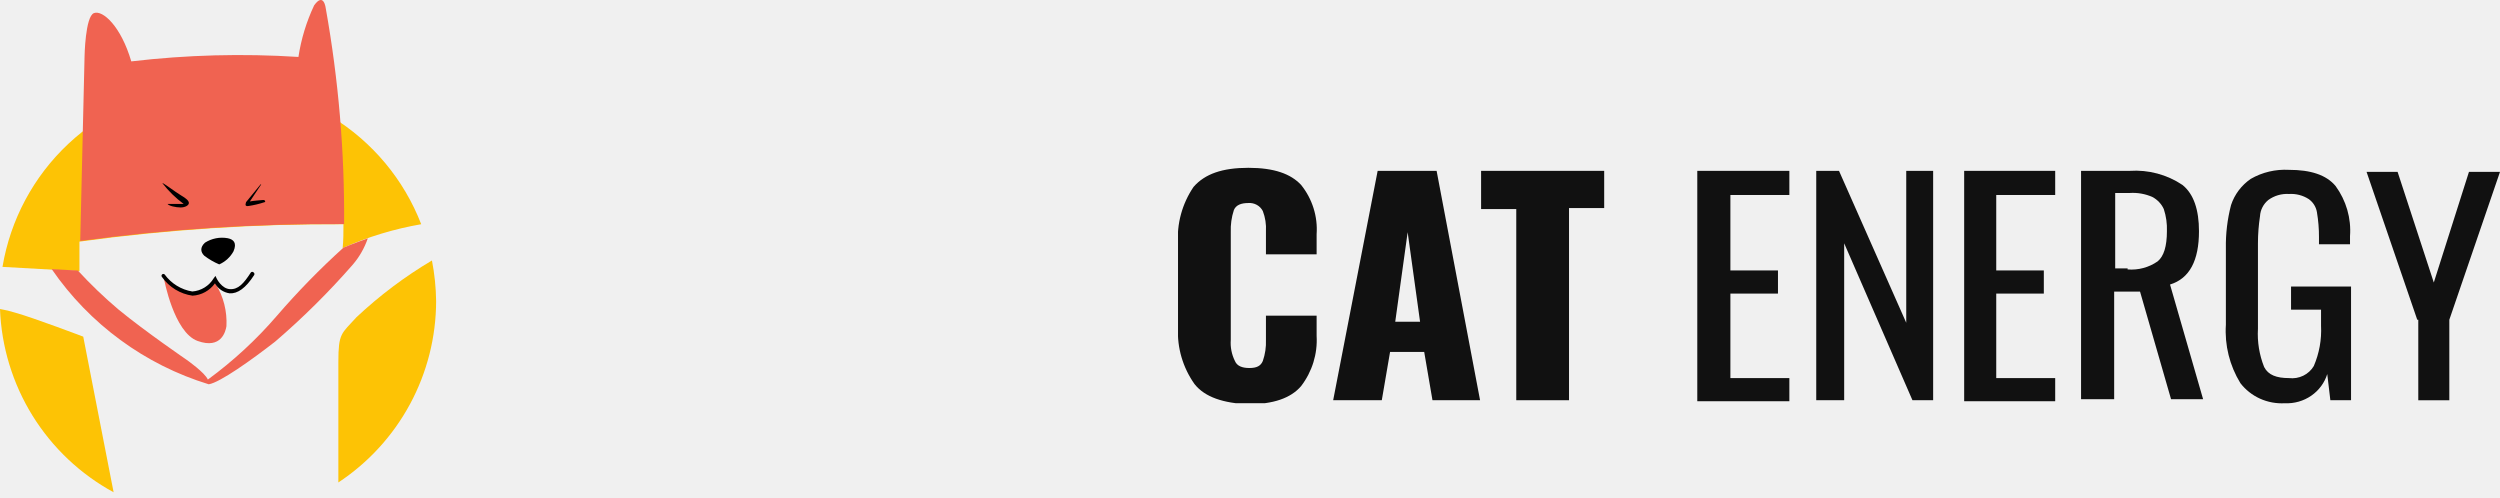
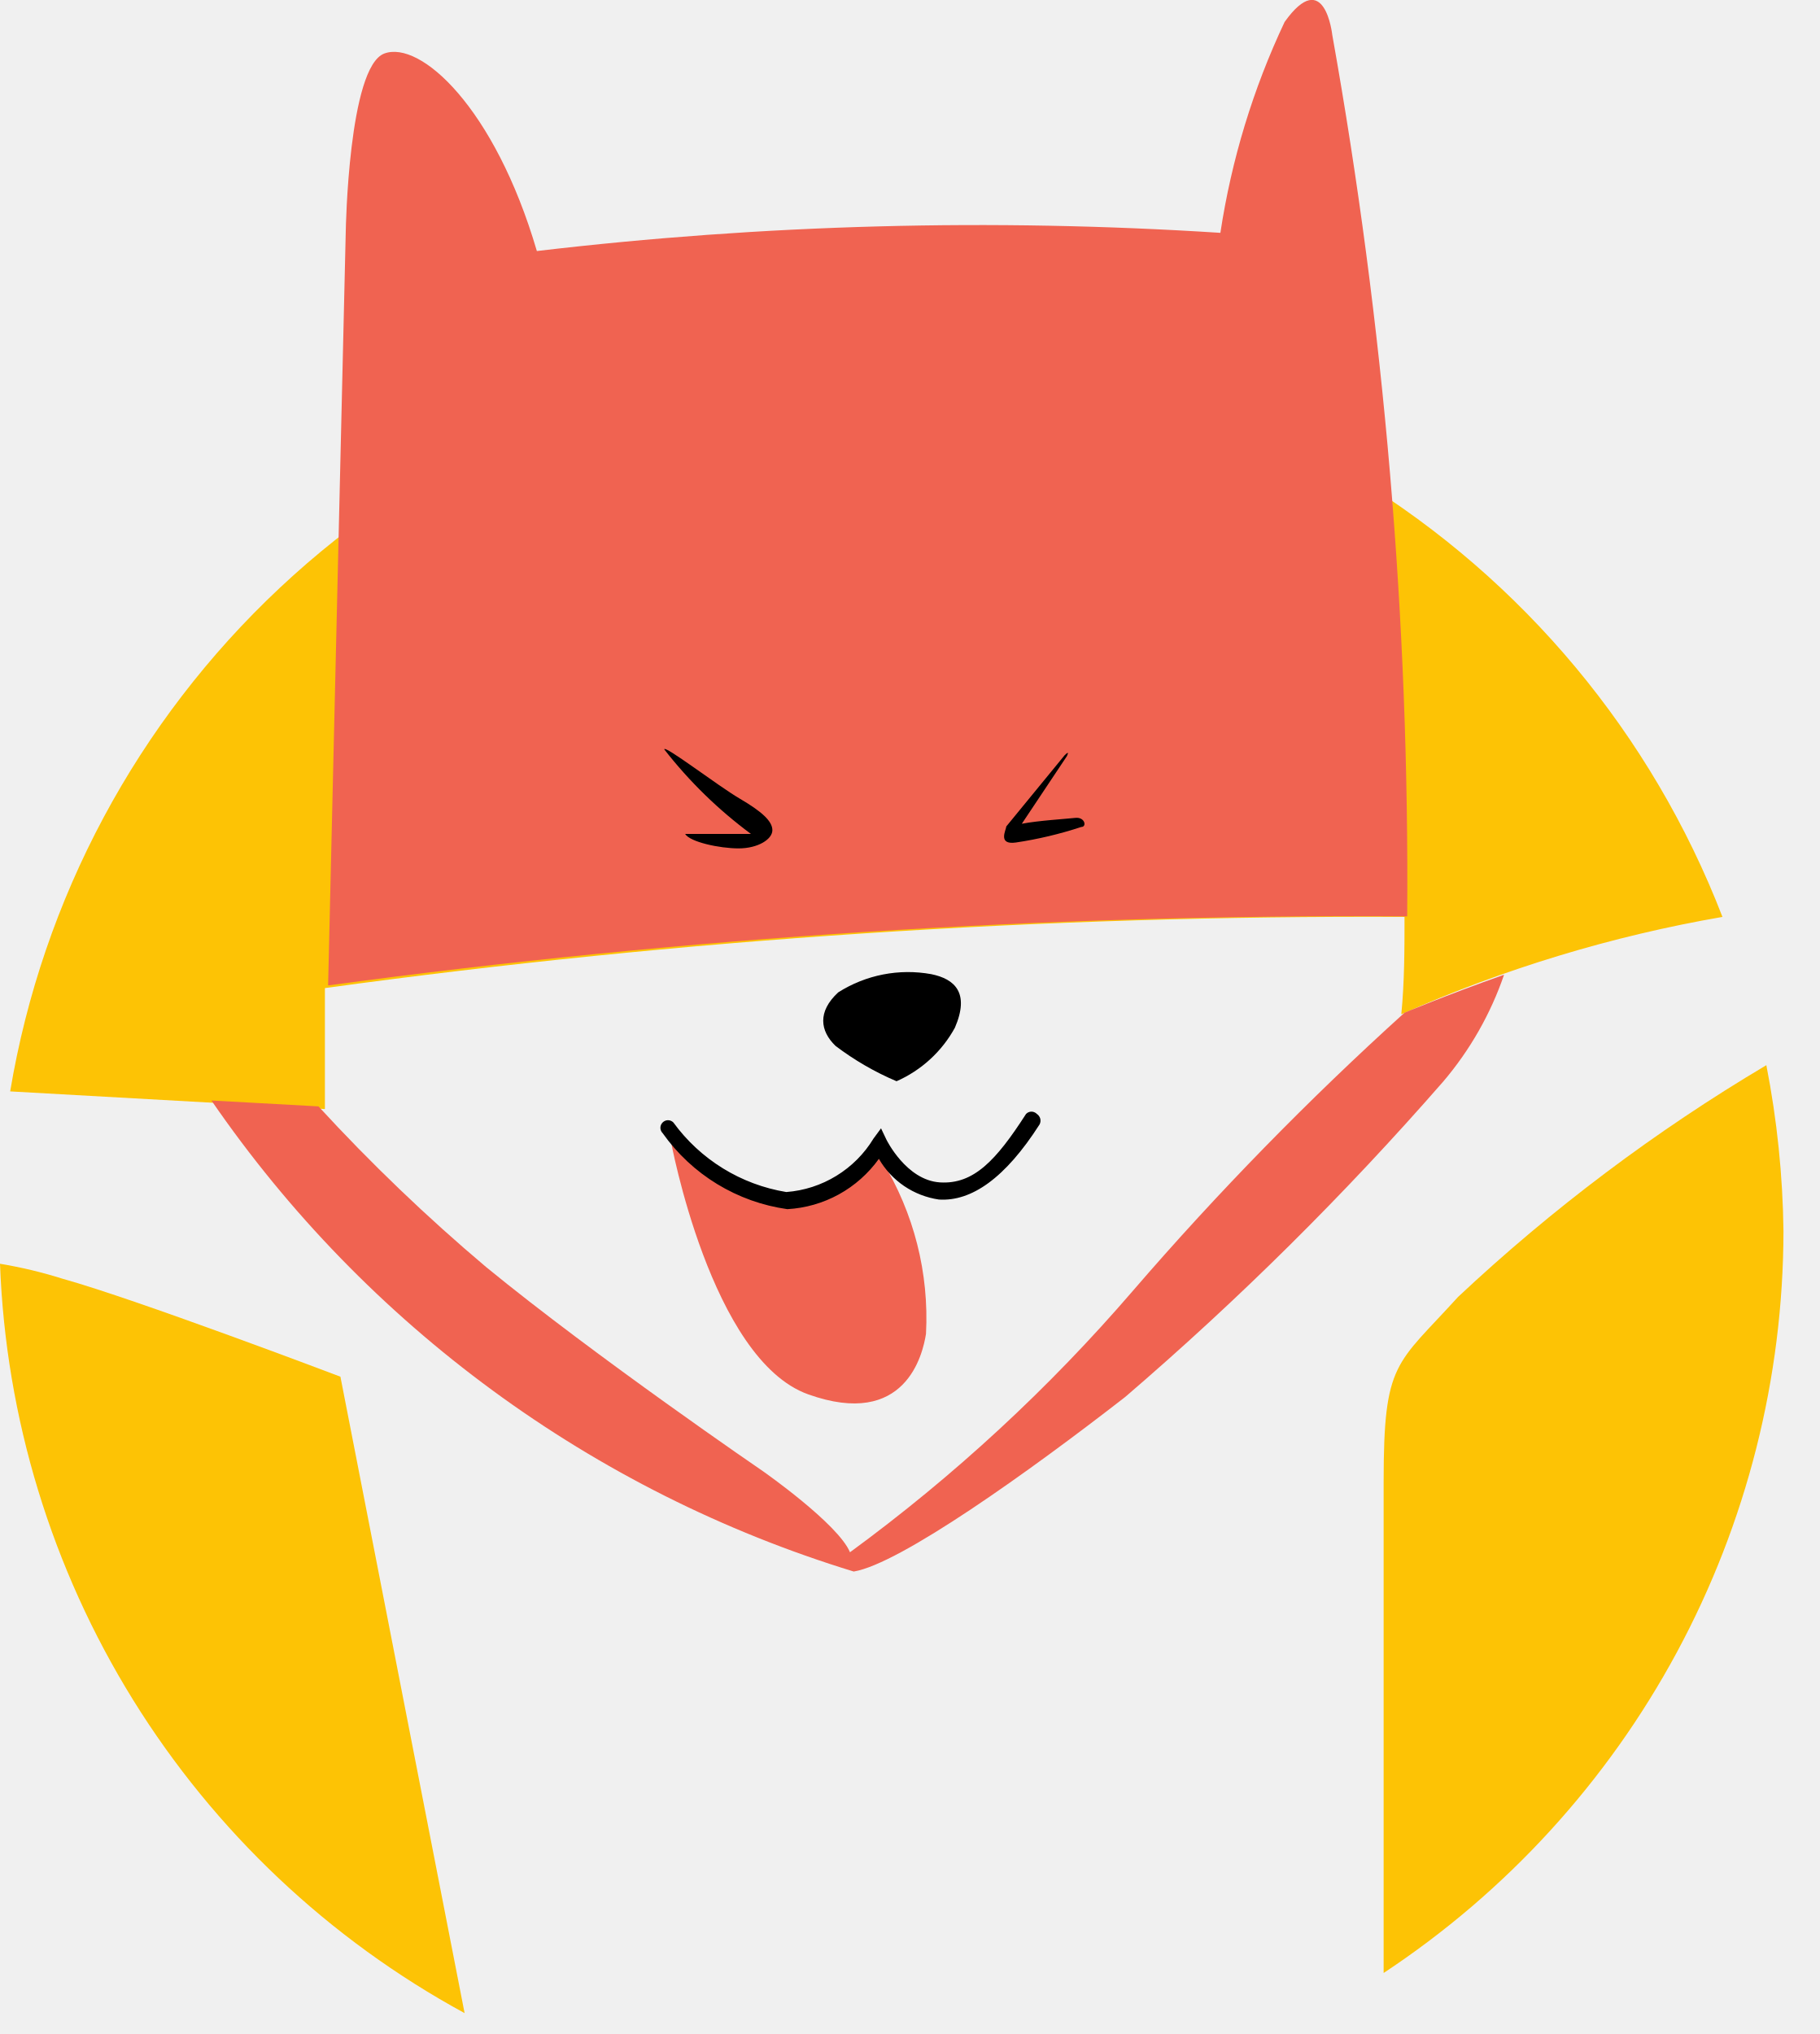
- <svg xmlns="http://www.w3.org/2000/svg" width="191" height="38" viewBox="0 0 191 38" fill="none">
+ <svg xmlns="http://www.w3.org/2000/svg" width="34" height="38" viewBox="0 0 34 38" fill="none">
  <g clip-path="url(#clip0)">
-     <path d="M6.07 20.72V18.46C12.754 17.542 19.494 17.098 26.24 17.13C26.24 17.73 26.24 18.34 26.18 18.95C28.098 18.099 30.113 17.488 32.18 17.13C30.863 13.722 28.462 10.841 25.347 8.931C22.233 7.021 18.576 6.186 14.941 6.557C11.306 6.927 7.894 8.482 5.229 10.981C2.563 13.48 0.793 16.786 0.19 20.39L6.07 20.72Z" fill="#FDC305" />
+     <path d="M6.07 20.72V18.46C12.754 17.542 19.494 17.098 26.24 17.13C26.24 17.73 26.24 18.34 26.18 18.95C28.098 18.099 30.113 17.488 32.18 17.13C30.863 13.722 28.462 10.841 25.347 8.931C22.232 7.021 18.576 6.186 14.941 6.557C11.306 6.927 7.894 8.482 5.229 10.981C2.563 13.48 0.793 16.786 0.19 20.39L6.07 20.72Z" fill="#FDC305" />
    <path d="M27.24 24.23C26.08 25.51 25.85 25.43 25.85 27.68C25.85 28.59 25.85 32.58 25.85 36.86C28.142 35.346 30.024 33.288 31.328 30.869C32.632 28.451 33.316 25.747 33.32 23C33.307 21.959 33.2 20.922 33 19.9C30.928 21.13 28.997 22.581 27.24 24.23Z" fill="#FDC305" />
    <path d="M6.36 25.72C6.36 25.72 2.57 24.28 1.17 23.89C0.787 23.769 0.396 23.676 0 23.61C0.108 26.496 0.966 29.304 2.487 31.759C4.009 34.213 6.143 36.23 8.68 37.61L6.36 25.72Z" fill="#FDC305" />
    <path d="M26.29 17.12C26.331 11.599 25.862 6.085 24.89 0.65C24.89 0.65 24.75 -0.64 24 0.41C23.411 1.658 23.007 2.985 22.8 4.35C18.542 4.076 14.268 4.19 10.03 4.69C9.24 2 7.85 0.75 7.18 1C6.51 1.25 6.46 4.31 6.46 4.31L6.13 18.41C12.811 17.506 19.548 17.075 26.29 17.12Z" fill="#F06351" />
    <path d="M12.41 14C12.41 13.91 13.41 14.68 13.82 14.92C14.23 15.16 14.43 15.34 14.43 15.51C14.43 15.68 14.16 15.85 13.8 15.85C13.44 15.85 12.89 15.73 12.8 15.58H13.74H14.03C13.421 15.129 12.876 14.598 12.41 14Z" fill="black" />
    <path d="M19.89 14.11L18.8 15.44C18.8 15.5 18.63 15.79 18.98 15.74C19.394 15.678 19.802 15.581 20.2 15.45C20.31 15.45 20.27 15.26 20.09 15.28C19.91 15.3 19.4 15.33 19.09 15.39L19.93 14.13C19.93 14.13 20 14 19.89 14.11Z" fill="black" />
    <path d="M16.75 20.2C17.213 19.996 17.597 19.644 17.84 19.2C18.12 18.55 17.84 18.29 17.4 18.2C16.798 18.09 16.177 18.212 15.66 18.54C15.27 18.9 15.32 19.26 15.61 19.54C15.961 19.806 16.344 20.028 16.75 20.2Z" fill="black" />
    <path d="M16.35 21.45C16.238 21.678 16.082 21.883 15.89 22.05C15.605 22.279 15.255 22.412 14.89 22.43C14.364 22.472 13.841 22.319 13.42 22C13.222 21.881 13.044 21.732 12.89 21.56C12.79 21.449 12.667 21.36 12.53 21.3C12.53 21.3 13.28 25.4 15.1 26.05C16.92 26.7 17.24 25.3 17.3 24.92C17.36 23.785 17.074 22.659 16.48 21.69C16.46 21.38 16.45 21.58 16.35 21.45Z" fill="#F06351" />
    <path d="M14.71 22.59C14.245 22.525 13.799 22.365 13.398 22.121C12.998 21.877 12.651 21.553 12.38 21.17C12.367 21.157 12.356 21.141 12.349 21.124C12.342 21.107 12.338 21.089 12.338 21.07C12.338 21.051 12.342 21.033 12.349 21.016C12.356 20.999 12.367 20.983 12.38 20.97C12.393 20.957 12.409 20.946 12.426 20.939C12.443 20.932 12.461 20.928 12.48 20.928C12.499 20.928 12.517 20.932 12.534 20.939C12.551 20.946 12.567 20.957 12.58 20.97C13.085 21.664 13.843 22.131 14.69 22.27C15.022 22.245 15.343 22.141 15.626 21.967C15.91 21.793 16.148 21.554 16.32 21.27L16.46 21.08L16.56 21.29C16.56 21.29 16.93 22.05 17.56 22.09C18.19 22.13 18.61 21.68 19.17 20.81C19.183 20.797 19.199 20.786 19.216 20.779C19.233 20.772 19.251 20.768 19.27 20.768C19.289 20.768 19.307 20.772 19.324 20.779C19.341 20.786 19.357 20.797 19.37 20.81C19.402 20.831 19.425 20.863 19.435 20.9C19.444 20.937 19.439 20.977 19.42 21.01C18.78 22.01 18.15 22.45 17.54 22.41C17.308 22.376 17.087 22.29 16.893 22.159C16.699 22.027 16.537 21.853 16.42 21.65C16.223 21.924 15.968 22.151 15.672 22.314C15.376 22.477 15.047 22.571 14.71 22.59Z" fill="black" />
    <path d="M26.24 18.92C24.445 20.544 22.751 22.277 21.17 24.11C19.599 25.936 17.824 27.577 15.88 29C15.66 28.47 14.26 27.49 14.26 27.49C14.26 27.49 11.13 25.35 9.08 23.67C7.974 22.737 6.929 21.735 5.95 20.67L3.95 20.56C6.84 24.765 11.07 27.868 15.95 29.36C16.81 29.22 19.22 27.5 21.02 26.1C23.139 24.282 25.124 22.313 26.96 20.21C27.462 19.621 27.849 18.942 28.1 18.21C27 18.6 26.24 18.92 26.24 18.92Z" fill="#F06351" />
  </g>
-   <g clip-path="url(#clip1)">
-     <path d="M91.264 29.346C90.37 28.085 89.925 26.573 90 25.042V18.662C89.892 17.115 90.308 15.576 91.186 14.281C92.055 13.282 93.398 12.821 95.374 12.821C97.35 12.821 98.614 13.282 99.404 14.127C100.263 15.198 100.685 16.539 100.59 17.894V19.431H96.718V17.663C96.749 17.14 96.668 16.617 96.48 16.126C96.38 15.928 96.221 15.763 96.024 15.654C95.827 15.544 95.6 15.494 95.374 15.511C94.821 15.511 94.426 15.665 94.268 16.049C94.089 16.595 94.009 17.167 94.031 17.74V25.964C93.989 26.52 94.098 27.076 94.347 27.578C94.505 27.962 94.9 28.116 95.453 28.116C96.006 28.116 96.322 27.962 96.48 27.578C96.66 27.059 96.74 26.512 96.718 25.964V24.119H100.59V25.657C100.67 27.033 100.251 28.393 99.404 29.5C98.614 30.422 97.271 30.883 95.374 30.883C93.477 30.806 92.055 30.345 91.264 29.346Z" fill="#111111" />
-     <path d="M105.253 13.053H109.757L113.077 30.577H109.441L108.809 26.888H106.201L105.569 30.577H101.854L105.253 13.053ZM108.493 24.582L107.545 17.741L106.596 24.582H108.493Z" fill="#111111" />
-     <path d="M115.843 15.973H113.156V13.053H122.56V15.896H119.873V30.577H115.843V15.973Z" fill="#111111" />
-     <path d="M129.752 13.053H136.707V14.897H132.202V20.662H135.837V22.43H132.202V28.886H136.707V30.654H129.673V13.053H129.752Z" fill="#111111" />
-     <path d="M138.761 13.053H140.5L145.637 24.659V13.053H147.692V30.577H146.111L140.895 18.587V30.577H138.761V13.053Z" fill="#111111" />
-     <path d="M150.063 13.053H157.017V14.897H152.513V20.662H156.148V22.43H152.513V28.886H157.017V30.654H150.063V13.053Z" fill="#111111" />
-     <path d="M159.072 13.053H162.707C164.137 12.957 165.559 13.336 166.738 14.129C167.607 14.821 168.002 16.05 168.002 17.665C168.002 19.893 167.291 21.277 165.79 21.738L168.318 30.5H165.869L163.498 22.276H161.522V30.5H158.993V13.053H159.072ZM162.549 20.585C163.364 20.651 164.176 20.433 164.841 19.97C165.315 19.586 165.552 18.817 165.552 17.665C165.574 17.092 165.494 16.52 165.315 15.974C165.137 15.582 164.832 15.258 164.446 15.051C163.902 14.81 163.304 14.704 162.707 14.744H161.601V20.508H162.549V20.585Z" fill="#111111" />
-     <path d="M171.164 29.27C170.342 27.926 169.956 26.373 170.057 24.812V18.971C170.038 17.857 170.171 16.746 170.452 15.666C170.717 14.859 171.244 14.158 171.954 13.668C172.836 13.159 173.854 12.919 174.878 12.976C176.538 12.976 177.723 13.36 178.434 14.206C179.252 15.322 179.644 16.681 179.541 18.049V18.663H177.17V18.125C177.173 17.482 177.12 16.839 177.012 16.204C176.945 15.803 176.718 15.443 176.379 15.205C175.935 14.921 175.408 14.786 174.878 14.82C174.311 14.785 173.75 14.949 173.297 15.281C173.111 15.434 172.959 15.621 172.851 15.833C172.742 16.044 172.679 16.275 172.665 16.511C172.561 17.198 172.508 17.892 172.507 18.587V25.12C172.449 26.115 172.61 27.111 172.981 28.041C173.297 28.655 173.93 28.886 174.878 28.886C175.252 28.931 175.632 28.868 175.97 28.704C176.307 28.54 176.587 28.282 176.775 27.964C177.192 26.992 177.381 25.941 177.328 24.889V23.659H175.036V21.892H179.62V30.577H178.039L177.802 28.578C177.595 29.248 177.163 29.831 176.576 30.235C175.989 30.639 175.28 30.841 174.562 30.808C173.909 30.845 173.256 30.724 172.663 30.456C172.07 30.187 171.555 29.78 171.164 29.27Z" fill="#111111" />
-     <path d="M184.678 24.429L180.805 13.131H183.176L185.942 21.585L188.629 13.131H191L187.128 24.429V30.578H184.757V24.429H184.678Z" fill="#111111" />
-   </g>
  <defs>
    <clipPath id="clip0">
      <rect width="33.32" height="37.61" fill="white" />
    </clipPath>
-     <clipPath id="clip1">
-       <rect width="101" height="17.985" fill="white" transform="translate(90 12.8209)" />
-     </clipPath>
  </defs>
</svg>
